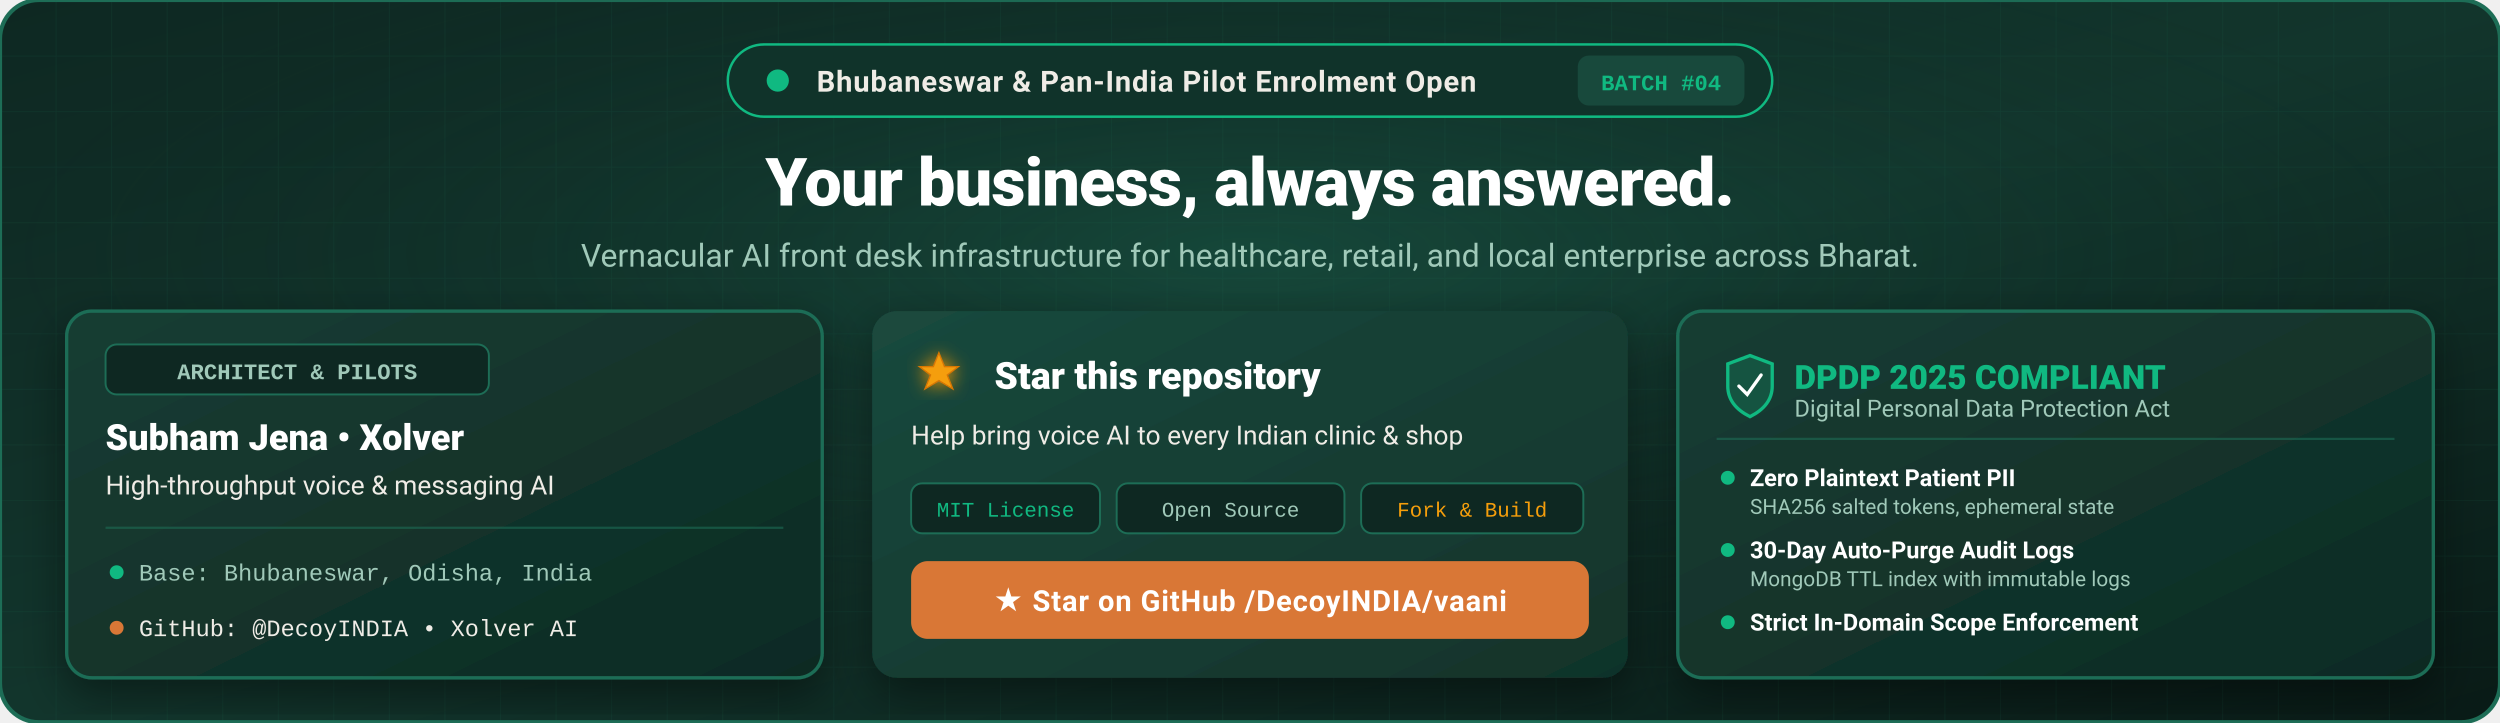
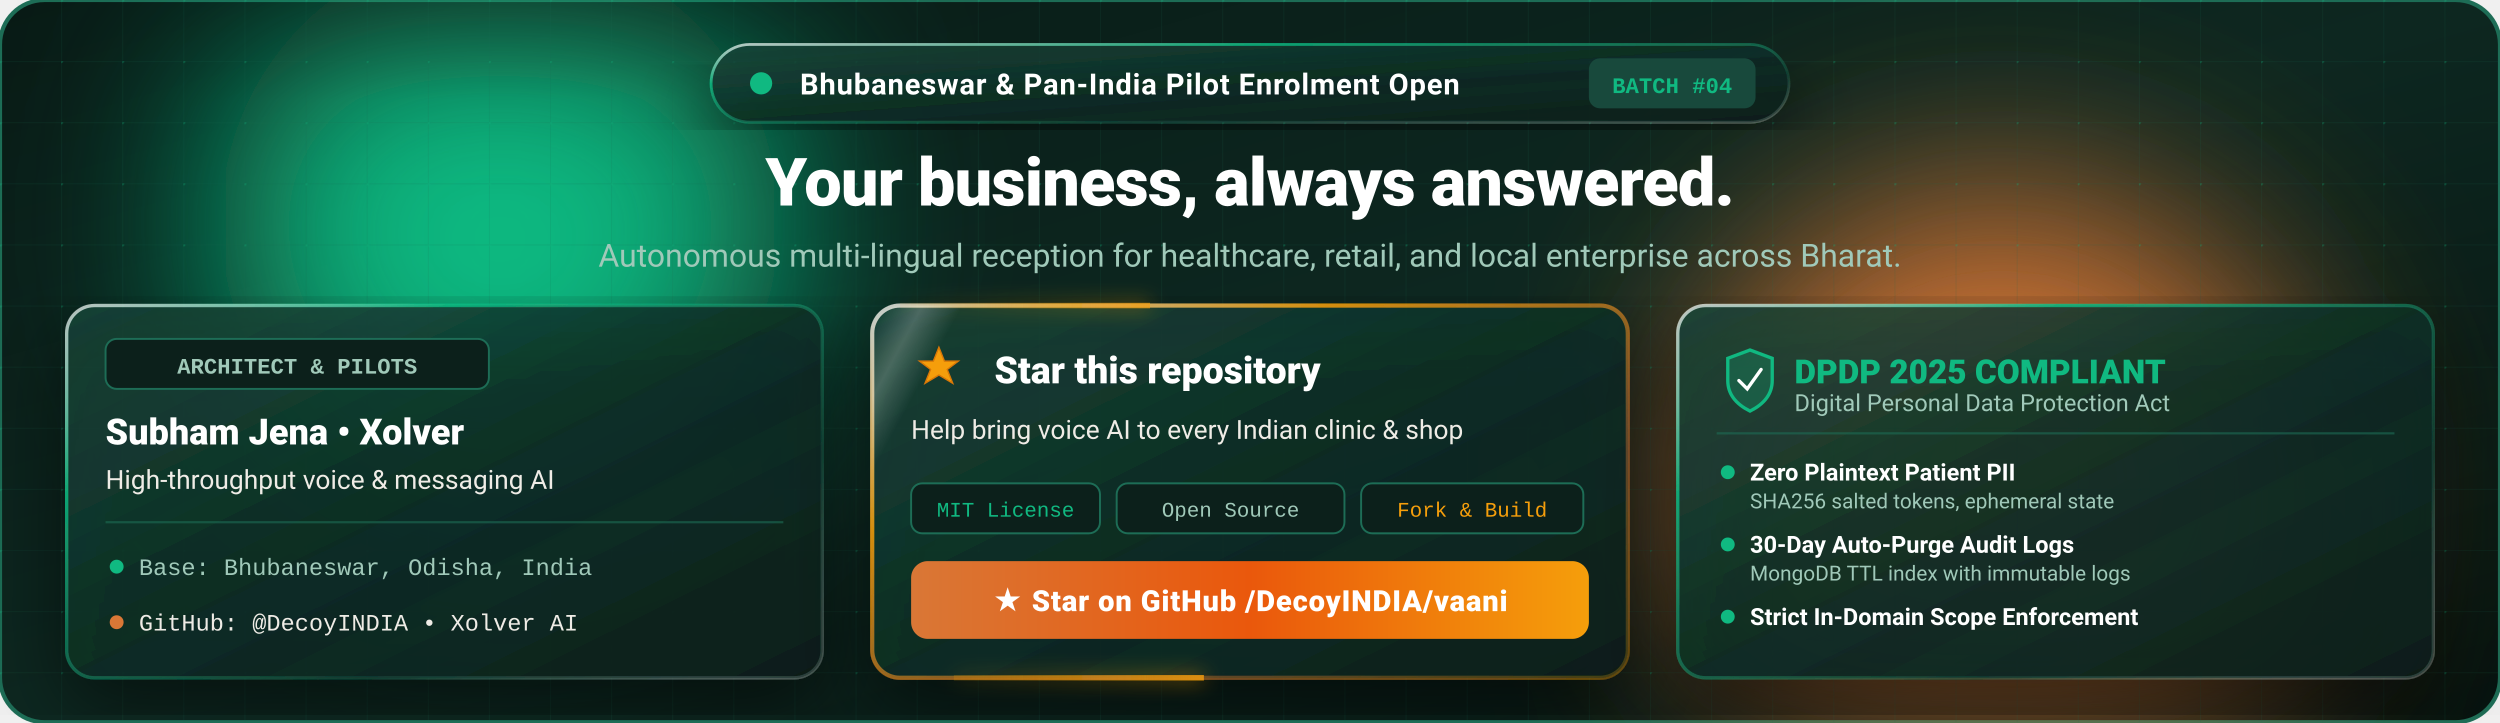
- <svg xmlns="http://www.w3.org/2000/svg" viewBox="0 0 900 260" width="100%" height="auto" role="img" aria-label="Vaani Closing Showcase Call to Action">
+ <svg xmlns="http://www.w3.org/2000/svg" viewBox="0 0 900 260" width="100%" height="auto" role="img" aria-label="Vaani Liquid Glass Closing Showcase Call to Action">
  <defs>
-     <linearGradient id="bgGrad" x1="0%" y1="0%" x2="100%" y2="100%">
-       <stop offset="0%" stop-color="#0E2822" />
-       <stop offset="50%" stop-color="#12352C" />
-       <stop offset="100%" stop-color="#091A16" />
-     </linearGradient>
-     <radialGradient id="centerGlow" cx="50%" cy="35%" r="50%">
-       <stop offset="0%" stop-color="#1D6D56" stop-opacity="0.35" />
-       <stop offset="100%" stop-color="#0E2822" stop-opacity="0" />
-     </radialGradient>
-     <linearGradient id="cardGrad" x1="0%" y1="0%" x2="100%" y2="100%">
-       <stop offset="0%" stop-color="#153D33" />
-       <stop offset="100%" stop-color="#0F2B24" />
-     </linearGradient>
-     <linearGradient id="starCardGrad" x1="0%" y1="0%" x2="100%" y2="100%">
-       <stop offset="0%" stop-color="#1A493D" />
-       <stop offset="100%" stop-color="#11332A" />
-     </linearGradient>
-     <filter id="starGlow" x="-30%" y="-30%" width="160%" height="160%">
-       <feGaussianBlur stdDeviation="3" result="blur" />
-       <feComposite in="SourceGraphic" in2="blur" operator="over" />
+     <linearGradient id="ctaCanvas" x1="0%" y1="0%" x2="100%" y2="100%">
+       <stop offset="0%" stop-color="#081A15" />
+       <stop offset="50%" stop-color="#0D2720" />
+       <stop offset="100%" stop-color="#05120E" />
+     </linearGradient>
+     <linearGradient id="ctaGlassGrad" x1="0%" y1="0%" x2="100%" y2="100%">
+       <stop offset="0%" stop-color="#164539" stop-opacity="0.8" />
+       <stop offset="50%" stop-color="#0E2F27" stop-opacity="0.9" />
+       <stop offset="100%" stop-color="#081E19" stop-opacity="0.96" />
+     </linearGradient>
+     <linearGradient id="ctaSpecularRim" x1="0%" y1="0%" x2="100%" y2="100%">
+       <stop offset="0%" stop-color="#FFFFFF" stop-opacity="0.7" />
+       <stop offset="25%" stop-color="#10B981" stop-opacity="0.85" />
+       <stop offset="70%" stop-color="#1D6D56" stop-opacity="0.3" />
+       <stop offset="100%" stop-color="#FFFFFF" stop-opacity="0.15" />
+     </linearGradient>
+     <linearGradient id="ctaSpecularGold" x1="0%" y1="0%" x2="100%" y2="100%">
+       <stop offset="0%" stop-color="#FFFFFF" stop-opacity="0.75" />
+       <stop offset="30%" stop-color="#F59E0B" stop-opacity="0.85" />
+       <stop offset="70%" stop-color="#D97736" stop-opacity="0.4" />
+       <stop offset="100%" stop-color="#F59E0B" stop-opacity="0.25" />
+     </linearGradient>
+     <linearGradient id="laserBeamStar" x1="0%" y1="0%" x2="100%" y2="0%">
+       <stop offset="0%" stop-color="#F59E0B" stop-opacity="0" />
+       <stop offset="50%" stop-color="#F59E0B" stop-opacity="0.9" />
+       <stop offset="85%" stop-color="#FDE68A" stop-opacity="1" />
+       <stop offset="100%" stop-color="#FFFFFF" stop-opacity="1" />
+     </linearGradient>
+     <linearGradient id="ctaSheen" x1="0%" y1="0%" x2="100%" y2="100%">
+       <stop offset="0%" stop-color="#FFFFFF" stop-opacity="0" />
+       <stop offset="44%" stop-color="#FFFFFF" stop-opacity="0" />
+       <stop offset="50%" stop-color="#FFFFFF" stop-opacity="0.22" />
+       <stop offset="56%" stop-color="#FFFFFF" stop-opacity="0" />
+       <stop offset="100%" stop-color="#FFFFFF" stop-opacity="0" />
+     </linearGradient>
+     <linearGradient id="starBtnGrad" x1="0%" y1="0%" x2="100%" y2="0%">
+       <stop offset="0%" stop-color="#D97736" />
+       <stop offset="50%" stop-color="#EA580C" />
+       <stop offset="100%" stop-color="#F59E0B" />
+     </linearGradient>
+     <filter id="neonCta" x="-30%" y="-30%" width="160%" height="160%">
+       <feGaussianBlur stdDeviation="3.5" result="blur" />
+       <feMerge>
+         <feMergeNode in="blur" />
+         <feMergeNode in="SourceGraphic" />
+       </feMerge>
    </filter>
-     <filter id="boxShadow" x="-10%" y="-10%" width="120%" height="120%">
-       <feDropShadow dx="0" dy="6" stdDeviation="8" flood-color="#000000" flood-opacity="0.45" />
+     <filter id="auroraBlurCta" x="-50%" y="-50%" width="200%" height="200%">
+       <feGaussianBlur stdDeviation="38" />
    </filter>
-     <pattern id="ctaGrid" width="20" height="20" patternUnits="userSpaceOnUse">
-       <path d="M 20 0 L 0 0 0 20" fill="none" stroke="#1D6D56" stroke-width="0.5" stroke-opacity="0.16" />
+     <filter id="ctaShadow" x="-10%" y="-10%" width="120%" height="120%">
+       <feDropShadow dx="0" dy="10" stdDeviation="14" flood-color="#000000" flood-opacity="0.6" />
+     </filter>
+     <pattern id="ctaMatrix" width="22" height="22" patternUnits="userSpaceOnUse">
+       <path d="M 22 0 L 0 0 0 22" fill="none" stroke="#1D6D56" stroke-width="0.5" stroke-opacity="0.18" />
+       <circle cx="0" cy="0" r="0.8" fill="#10B981" fill-opacity="0.25" />
    </pattern>
  </defs>
  <style>
    
    .font-sans { font-family: -apple-system, BlinkMacSystemFont, "Segoe UI", Roboto, "Helvetica Neue", Arial, sans-serif; }
    .font-mono { font-family: ui-monospace, SFMono-Regular, "SF Mono", Menlo, Consolas, "Liberation Mono", monospace; }

-     /* Radar Ping Animation for Pilot Enrolment */
-     .radar-pulse {
-       animation: radarExpand 2.2s cubic-bezier(0, 0, 0.2, 1) infinite;
-     }
-     @keyframes radarExpand {
+     /* Living Aurora Ambient Glows */
+     .aurora-cta-1 {
+       animation: auroraCta1 11s cubic-bezier(0.16, 1, 0.3, 1) infinite alternate;
+     }
+     @keyframes auroraCta1 {
+       0% { transform: translate(160px, 60px) scale(1); opacity: 0.35; }
+       100% { transform: translate(320px, 120px) scale(1.3); opacity: 0.6; }
+     }
+ 
+     .aurora-cta-2 {
+       animation: auroraCta2 13s cubic-bezier(0.16, 1, 0.3, 1) infinite alternate;
+     }
+     @keyframes auroraCta2 {
+       0% { transform: translate(720px, 180px) scale(1.1); opacity: 0.3; }
+       100% { transform: translate(560px, 120px) scale(1.35); opacity: 0.55; }
+     }
+ 
+     /* Radar Ping on Pilot Enrolment Capsule */
+     .radar-cta {
+       animation: radarCtaPing 2.4s cubic-bezier(0.16, 1, 0.3, 1) infinite;
+     }
+     @keyframes radarCtaPing {
      0% { r: 3.5px; opacity: 1; stroke-width: 1.5px; }
      75% { r: 12px; opacity: 0; stroke-width: 0.5px; }
      100% { r: 3.5px; opacity: 0; }
    }

-     /* Star Breathing Pulse */
-     .star-pulse {
-       animation: starBreath 2.5s ease-in-out infinite alternate;
-       transform-origin: 450px 146px;
-     }
-     @keyframes starBreath {
-       0% { transform: scale(1); filter: drop-shadow(0 0 2px rgba(245, 158, 11, 0.4)); }
-       100% { transform: scale(1.12); filter: drop-shadow(0 0 8px rgba(245, 158, 11, 0.9)); }
-     }
- 
-     /* Star Button Glow */
-     .btn-glow {
-       animation: buttonPulse 3s ease-in-out infinite alternate;
-     }
-     @keyframes buttonPulse {
-       0% { stroke: #D97736; stroke-width: 1; }
-       100% { stroke: #F59E0B; stroke-width: 1.8; filter: drop-shadow(0 0 6px rgba(217, 119, 54, 0.6)); }
-     }
- 
-     /* Card Hover / Breathing Border */
-     .live-card {
-       animation: cardBorderGlow 4s ease-in-out infinite alternate;
-     }
-     @keyframes cardBorderGlow {
-       0% { stroke: #1D6D56; }
-       100% { stroke: #10B981; }
-     }
- 
-     /* Reduced Motion */
+     /* Perimeter Border Laser Beam Tracer on Star Card (React-Bits) */
+     .star-laser-tracer {
+       stroke-dasharray: 90 450;
+       animation: traceStarBox 7s linear infinite;
+     }
+     @keyframes traceStarBox {
+       0% { stroke-dashoffset: 540; }
+       100% { stroke-dashoffset: 0; }
+     }
+ 
+     /* 45-degree Glass Sheen Sweep */
+     .sheen-cta-sweep {
+       animation: sweepCtaSheen 6s cubic-bezier(0.16, 1, 0.3, 1) infinite;
+     }
+     @keyframes sweepCtaSheen {
+       0%, 15% { transform: translateX(-300px) rotate(25deg); opacity: 0; }
+       35% { opacity: 0.75; }
+       55%, 100% { transform: translateX(550px) rotate(25deg); opacity: 0; }
+     }
+ 
+     /* Animated Gold Star Breathing Pulse with GSAP Overshoot */
+     .star-pulse-gsap {
+       animation: starBreathGsap 2.6s cubic-bezier(0.34, 1.56, 0.64, 1) infinite alternate;
+       transform-origin: 10px 8px;
+     }
+     @keyframes starBreathGsap {
+       0% { transform: scale(1); filter: drop-shadow(0 0 2px rgba(245, 158, 11, 0.5)); }
+       100% { transform: scale(1.15); filter: drop-shadow(0 0 10px rgba(245, 158, 11, 0.95)); }
+     }
+ 
+     /* Button Glow Pulse */
+     .star-btn-pulse {
+       animation: btnPulse 3s cubic-bezier(0.16, 1, 0.3, 1) infinite alternate;
+     }
+     @keyframes btnPulse {
+       0% { filter: drop-shadow(0 0 2px rgba(217, 119, 54, 0.4)); }
+       100% { filter: drop-shadow(0 0 8px rgba(245, 158, 11, 0.75)); }
+     }
+ 
+     /* Accessibility: Reduced Motion */
    @media (prefers-reduced-motion: reduce) {
      *, *::before, *::after {
        animation: none !important;
        transform: none !important;
      }
-       .radar-pulse { display: none !important; }
+       .star-laser-tracer, .radar-cta, .sheen-cta-sweep {
+         display: none !important;
+       }
    }
    
  </style>
-   <rect width="900" height="260" rx="14" fill="url(#bgGrad)" stroke="#1D6D56" stroke-width="1.5" />
-   <rect width="900" height="260" rx="14" fill="url(#centerGlow)" />
-   <rect width="900" height="260" rx="14" fill="url(#ctaGrid)" />
+   <rect width="900" height="260" rx="16" fill="url(#ctaCanvas)" stroke="#1D6D56" stroke-width="1.5" />
+   <g filter="url(#auroraBlurCta)">
+     <circle cx="180" cy="80" r="100" fill="#10B981" class="aurora-cta-1" />
+     <circle cx="720" cy="180" r="110" fill="#D97736" class="aurora-cta-2" />
+   </g>
+   <rect width="900" height="260" rx="16" fill="url(#ctaMatrix)" />
  <g id="top-showcase" transform="translate(0, 16)">
-     <g transform="translate(262, 0)">
-       <rect width="376" height="26" rx="13" fill="#10332A" stroke="#10B981" stroke-width="0.9" />
-       <circle cx="18" cy="13" r="3.5" fill="#10B981" />
-       <circle cx="18" cy="13" r="3.5" fill="none" stroke="#10B981" class="radar-pulse" />
-       <text x="32" y="17" class="font-sans" font-size="10.5" font-weight="700" fill="#EFECE6" letter-spacing="0.3">
+     <g transform="translate(256, 0)">
+       <rect width="388" height="28" rx="14" fill="url(#ctaGlassGrad)" stroke="url(#ctaSpecularRim)" stroke-width="1" filter="url(#ctaShadow)" />
+       <circle cx="18" cy="14" r="3.5" fill="#10B981" />
+       <circle cx="18" cy="14" r="3.5" fill="none" stroke="#10B981" class="radar-cta" />
+       <text x="32" y="18" class="font-sans" font-size="10.5" font-weight="700" fill="#FFFFFF" letter-spacing="0.3">
        Bhubaneswar &amp; Pan-India Pilot Enrolment Open
      </text>
-       <rect x="306" y="4" width="60" height="18" rx="4" fill="#18493C" />
-       <text x="336" y="16.5" text-anchor="middle" class="font-mono" font-size="8" font-weight="700" fill="#10B981">BATCH #04</text>
+       <rect x="316" y="5" width="60" height="18" rx="4" fill="#18493C" />
+       <text x="346" y="17.5" text-anchor="middle" class="font-mono" font-size="8" font-weight="800" fill="#10B981">BATCH #04</text>
    </g>
    <text x="450" y="58" text-anchor="middle" class="font-sans" font-size="24" font-weight="800" fill="#FFFFFF" letter-spacing="-0.3">
      Your business, always answered.
    </text>
    <text x="450" y="80" text-anchor="middle" class="font-sans" font-size="11.5" font-weight="400" fill="#A0C9B9">
-       Vernacular AI front desk infrastructure for healthcare, retail, and local enterprise across Bharat.
+       Autonomous multi-lingual reception for healthcare, retail, and local enterprise across Bharat.
    </text>
  </g>
-   <g id="cards-row" transform="translate(24, 112)">
+   <g id="cards-row" transform="translate(24, 110)">
    <g transform="translate(0, 0)">
-       <rect width="272" height="132" rx="9" fill="url(#cardGrad)" stroke="#1D6D56" stroke-width="1.2" filter="url(#boxShadow)" />
+       <rect width="272" height="134" rx="10" fill="url(#ctaGlassGrad)" stroke="url(#ctaSpecularRim)" stroke-width="1.2" filter="url(#ctaShadow)" />
      <g transform="translate(14, 12)">
-         <rect width="138" height="18" rx="4" fill="#0E2822" stroke="#1D6D56" stroke-width="0.7" />
+         <rect width="138" height="18" rx="4" fill="#0C201B" stroke="#1D6D56" stroke-width="0.7" />
        <text x="69" y="12.5" text-anchor="middle" class="font-mono" font-size="8" font-weight="700" fill="#A0C9B9">ARCHITECT &amp; PILOTS</text>
      </g>
      <text x="14" y="50" class="font-sans" font-size="13" font-weight="800" fill="#FFFFFF">Subham Jena • Xolver</text>
      <text x="14" y="66" class="font-sans" font-size="9.5" fill="#EFECE6">High-throughput voice &amp; messaging AI</text>
      <line x1="14" y1="78" x2="258" y2="78" stroke="#1D6D56" stroke-width="0.8" stroke-opacity="0.6" />
      <g transform="translate(14, 94)">
        <circle cx="4" cy="0" r="2.5" fill="#10B981" />
        <text x="12" y="3" class="font-mono" font-size="8.5" fill="#A0C9B9">Base: Bhubaneswar, Odisha, India</text>
      </g>
      <g transform="translate(14, 114)">
        <circle cx="4" cy="0" r="2.5" fill="#D97736" />
        <text x="12" y="3" class="font-mono" font-size="8.5" fill="#EFECE6">GitHub: @DecoyINDIA • Xolver AI</text>
      </g>
    </g>
    <g transform="translate(290, 0)">
-       <rect width="272" height="132" rx="9" fill="url(#starCardGrad)" class="live-card" stroke-width="1.5" filter="url(#boxShadow)" />
+       <rect width="272" height="134" rx="10" fill="url(#ctaGlassGrad)" stroke="url(#ctaSpecularGold)" stroke-width="1.5" filter="url(#ctaShadow)" />
+       <rect width="272" height="134" rx="10" fill="none" stroke="url(#laserBeamStar)" stroke-width="2" class="star-laser-tracer" filter="url(#neonCta)" />
+       <g clip-path="url(#starClip)">
+         <clipPath id="starClip">
+           <rect width="272" height="134" rx="10" />
+         </clipPath>
+         <rect x="-80" y="-40" width="120" height="220" fill="url(#ctaSheen)" class="sheen-cta-sweep" />
+       </g>
      <g transform="translate(14, 14)">
-         <g class="star-pulse" transform="translate(10, 8)">
-           <path d="M 0 -7 L 2 -2 L 7 -2 L 3 1 L 5 6 L 0 3 L -5 6 L -3 1 L -7 -2 L -2 -2 Z" fill="#F59E0B" stroke="#D97706" stroke-width="0.5" filter="url(#starGlow)" />
+         <g class="star-pulse-gsap" transform="translate(10, 8)">
+           <path d="M 0 -7 L 2 -2 L 7 -2 L 3 1 L 5 6 L 0 3 L -5 6 L -3 1 L -7 -2 L -2 -2 Z" fill="#F59E0B" stroke="#D97706" stroke-width="0.5" />
        </g>
        <text x="30" y="14" class="font-sans" font-size="13.5" font-weight="800" fill="#FFFFFF">Star this repository</text>
        <text x="0" y="34" class="font-sans" font-size="9.5" fill="#EFECE6">Help bring voice AI to every Indian clinic &amp; shop</text>
      </g>
-       <g transform="translate(14, 62)">
-         <rect width="68" height="18" rx="4" fill="#0E2822" stroke="#1D6D56" stroke-width="0.7" />
+       <g transform="translate(14, 64)">
+         <rect width="68" height="18" rx="4" fill="#0C201B" stroke="#1D6D56" stroke-width="0.7" />
        <text x="34" y="12" text-anchor="middle" class="font-mono" font-size="7.5" fill="#10B981">MIT License</text>
-         <rect x="74" y="0" width="82" height="18" rx="4" fill="#0E2822" stroke="#1D6D56" stroke-width="0.7" />
+         <rect x="74" y="0" width="82" height="18" rx="4" fill="#0C201B" stroke="#1D6D56" stroke-width="0.7" />
        <text x="115" y="12" text-anchor="middle" class="font-mono" font-size="7.5" fill="#A0C9B9">Open Source</text>
-         <rect x="162" y="0" width="80" height="18" rx="4" fill="#0E2822" stroke="#1D6D56" stroke-width="0.7" />
+         <rect x="162" y="0" width="80" height="18" rx="4" fill="#0C201B" stroke="#1D6D56" stroke-width="0.7" />
        <text x="202" y="12" text-anchor="middle" class="font-mono" font-size="7.5" fill="#F59E0B">Fork &amp; Build</text>
      </g>
-       <g transform="translate(14, 90)">
-         <rect width="244" height="28" rx="6" fill="#D97736" class="btn-glow" />
-         <text x="122" y="18" text-anchor="middle" class="font-sans" font-size="10.5" font-weight="700" fill="#FFFFFF" letter-spacing="0.3">
+       <g transform="translate(14, 92)">
+         <rect width="244" height="28" rx="6" fill="url(#starBtnGrad)" class="star-btn-pulse" />
+         <text x="122" y="18" text-anchor="middle" class="font-sans" font-size="10.5" font-weight="800" fill="#FFFFFF" letter-spacing="0.3">
          ★ Star on GitHub /DecoyINDIA/vaani
        </text>
      </g>
    </g>
    <g transform="translate(580, 0)">
-       <rect width="272" height="132" rx="9" fill="url(#cardGrad)" stroke="#1D6D56" stroke-width="1.2" filter="url(#boxShadow)" />
+       <rect width="272" height="134" rx="10" fill="url(#ctaGlassGrad)" stroke="url(#ctaSpecularRim)" stroke-width="1.2" filter="url(#ctaShadow)" />
      <g transform="translate(14, 14)">
-         <path d="M 12 2 L 20 5 L 20 13 Q 20 20 12 24 Q 4 20 4 13 L 4 5 Z" fill="#10B981" fill-opacity="0.2" stroke="#10B981" stroke-width="1.2" />
+         <path d="M 12 2 L 20 5 L 20 13 Q 20 20 12 24 Q 4 20 4 13 L 4 5 Z" fill="#10B981" fill-opacity="0.25" stroke="#10B981" stroke-width="1.2" />
        <path d="M 8 13 L 11 16 L 16 9" fill="none" stroke="#FFFFFF" stroke-width="1.2" stroke-linecap="round" />
        <text x="28" y="14" class="font-sans" font-size="12" font-weight="800" fill="#10B981">DPDP 2025 COMPLIANT</text>
        <text x="28" y="24" class="font-sans" font-size="8.5" fill="#A0C9B9">Digital Personal Data Protection Act</text>
      </g>
      <line x1="14" y1="46" x2="258" y2="46" stroke="#1D6D56" stroke-width="0.8" stroke-opacity="0.6" />
      <g transform="translate(14, 60)">
        <circle cx="4" cy="0" r="2.5" fill="#10B981" />
-         <text x="12" y="3" class="font-sans" font-size="8.5" font-weight="600" fill="#FFFFFF">Zero Plaintext Patient PII</text>
+         <text x="12" y="3" class="font-sans" font-size="8.5" font-weight="700" fill="#FFFFFF">Zero Plaintext Patient PII</text>
        <text x="12" y="13" class="font-sans" font-size="7.5" fill="#A0C9B9">SHA256 salted tokens, ephemeral state</text>
      </g>
      <g transform="translate(14, 86)">
        <circle cx="4" cy="0" r="2.5" fill="#10B981" />
-         <text x="12" y="3" class="font-sans" font-size="8.5" font-weight="600" fill="#FFFFFF">30-Day Auto-Purge Audit Logs</text>
+         <text x="12" y="3" class="font-sans" font-size="8.5" font-weight="700" fill="#FFFFFF">30-Day Auto-Purge Audit Logs</text>
        <text x="12" y="13" class="font-sans" font-size="7.5" fill="#A0C9B9">MongoDB TTL index with immutable logs</text>
      </g>
      <g transform="translate(14, 112)">
        <circle cx="4" cy="0" r="2.5" fill="#10B981" />
-         <text x="12" y="3" class="font-sans" font-size="8.5" font-weight="600" fill="#FFFFFF">Strict In-Domain Scope Enforcement</text>
+         <text x="12" y="3" class="font-sans" font-size="8.5" font-weight="700" fill="#FFFFFF">Strict In-Domain Scope Enforcement</text>
      </g>
    </g>
  </g>
</svg>
